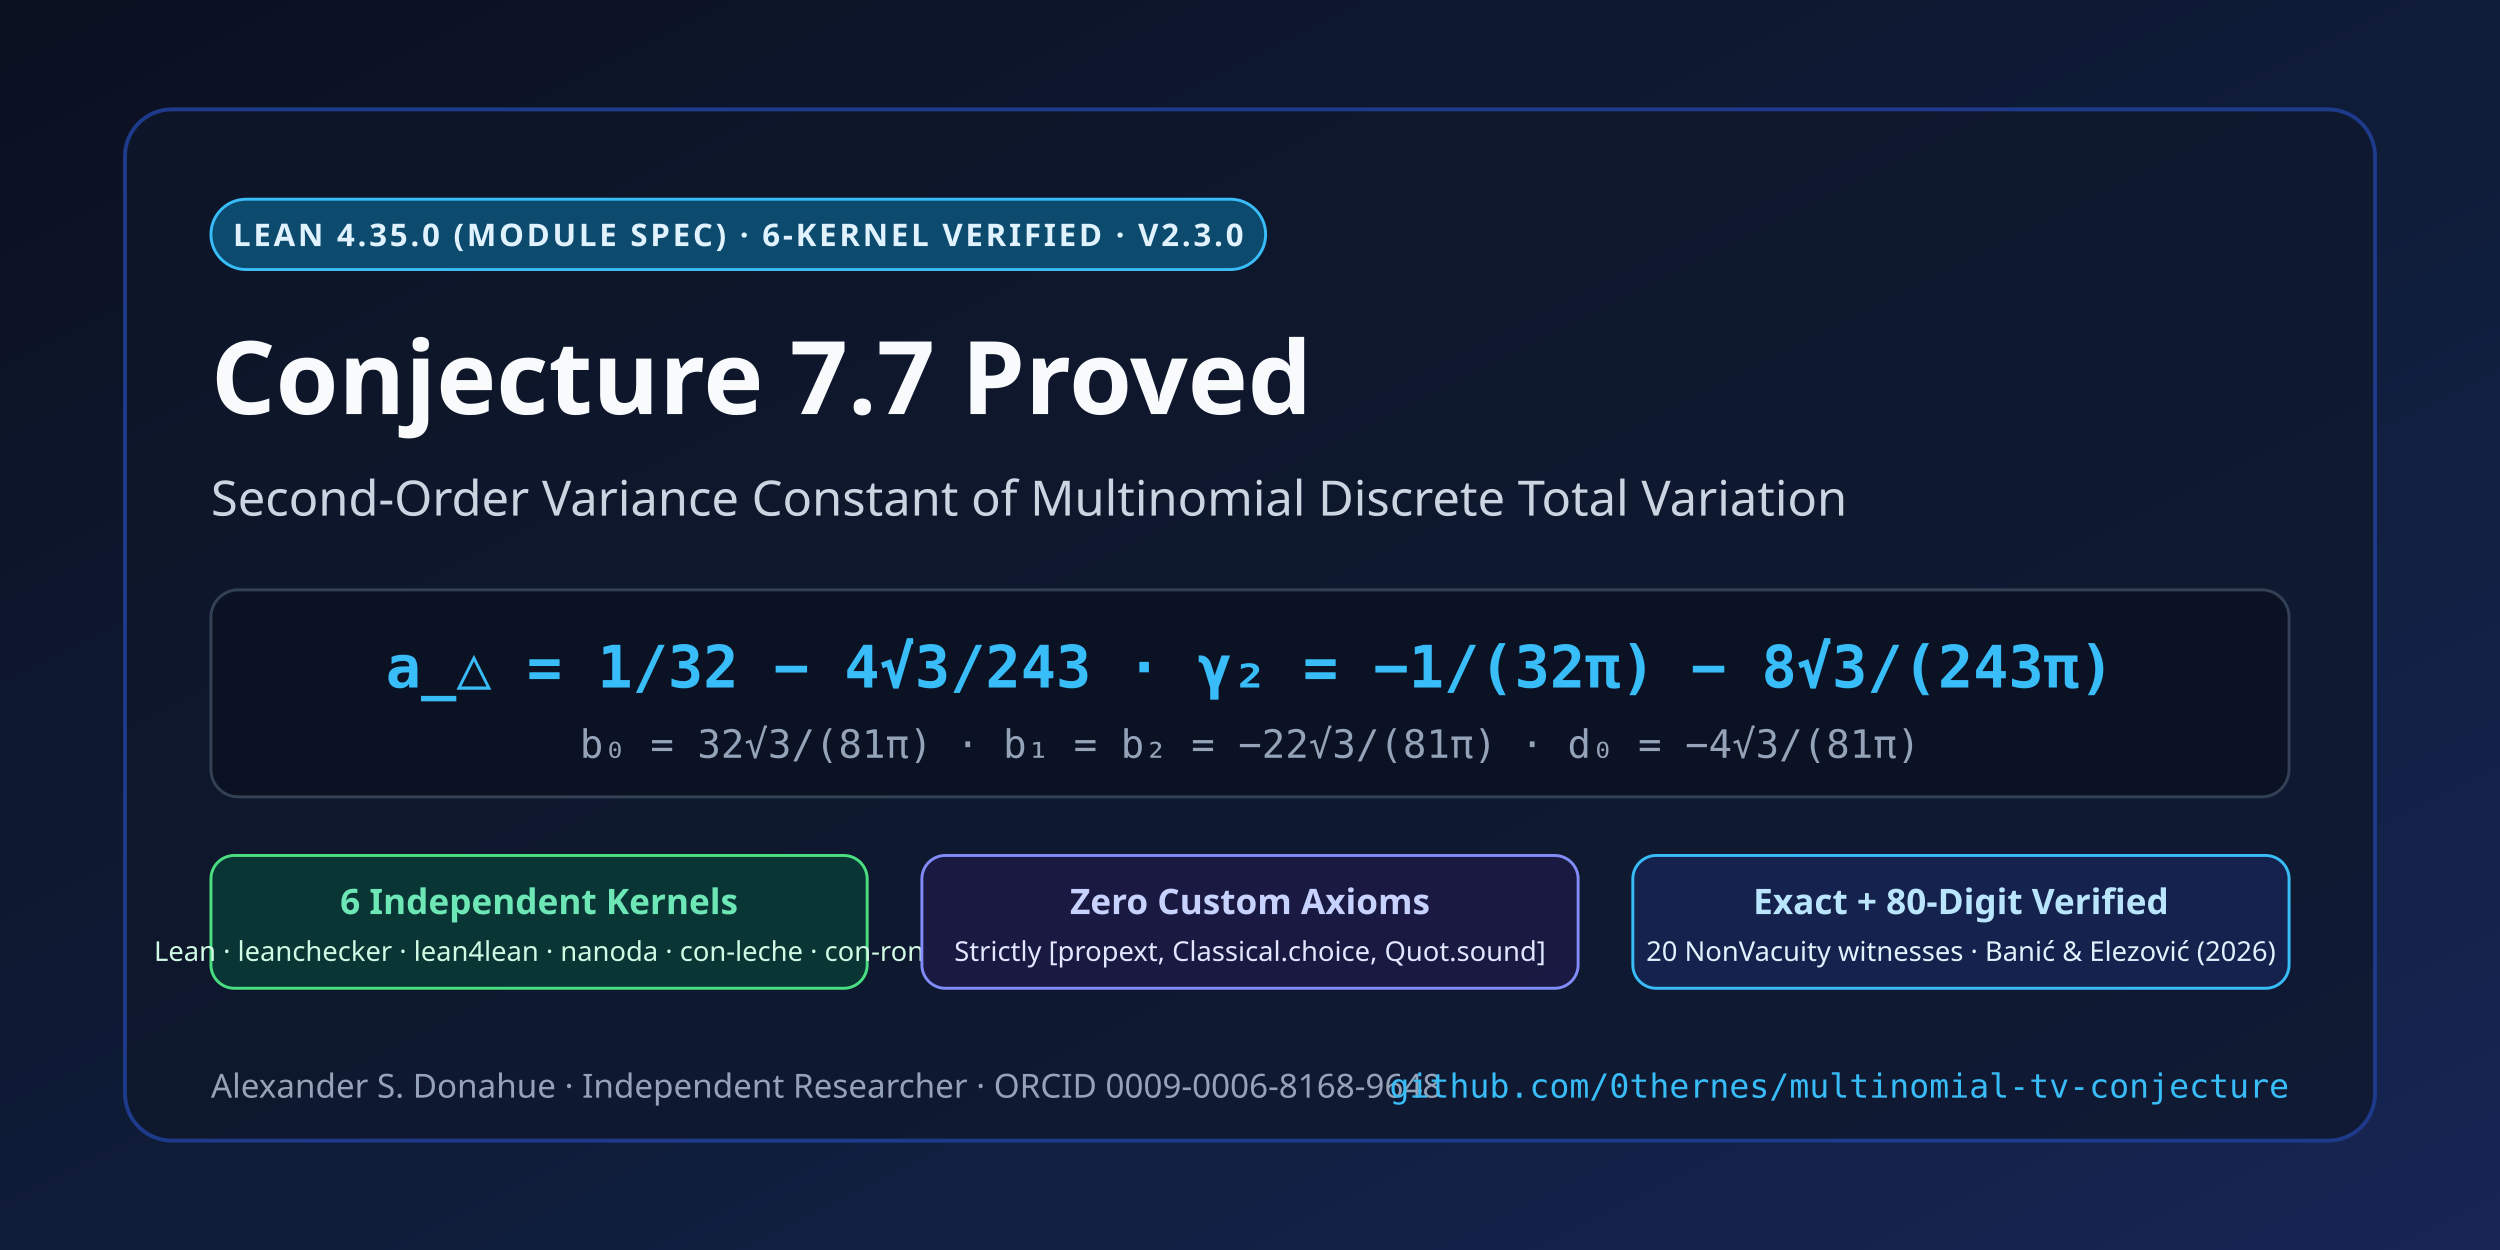
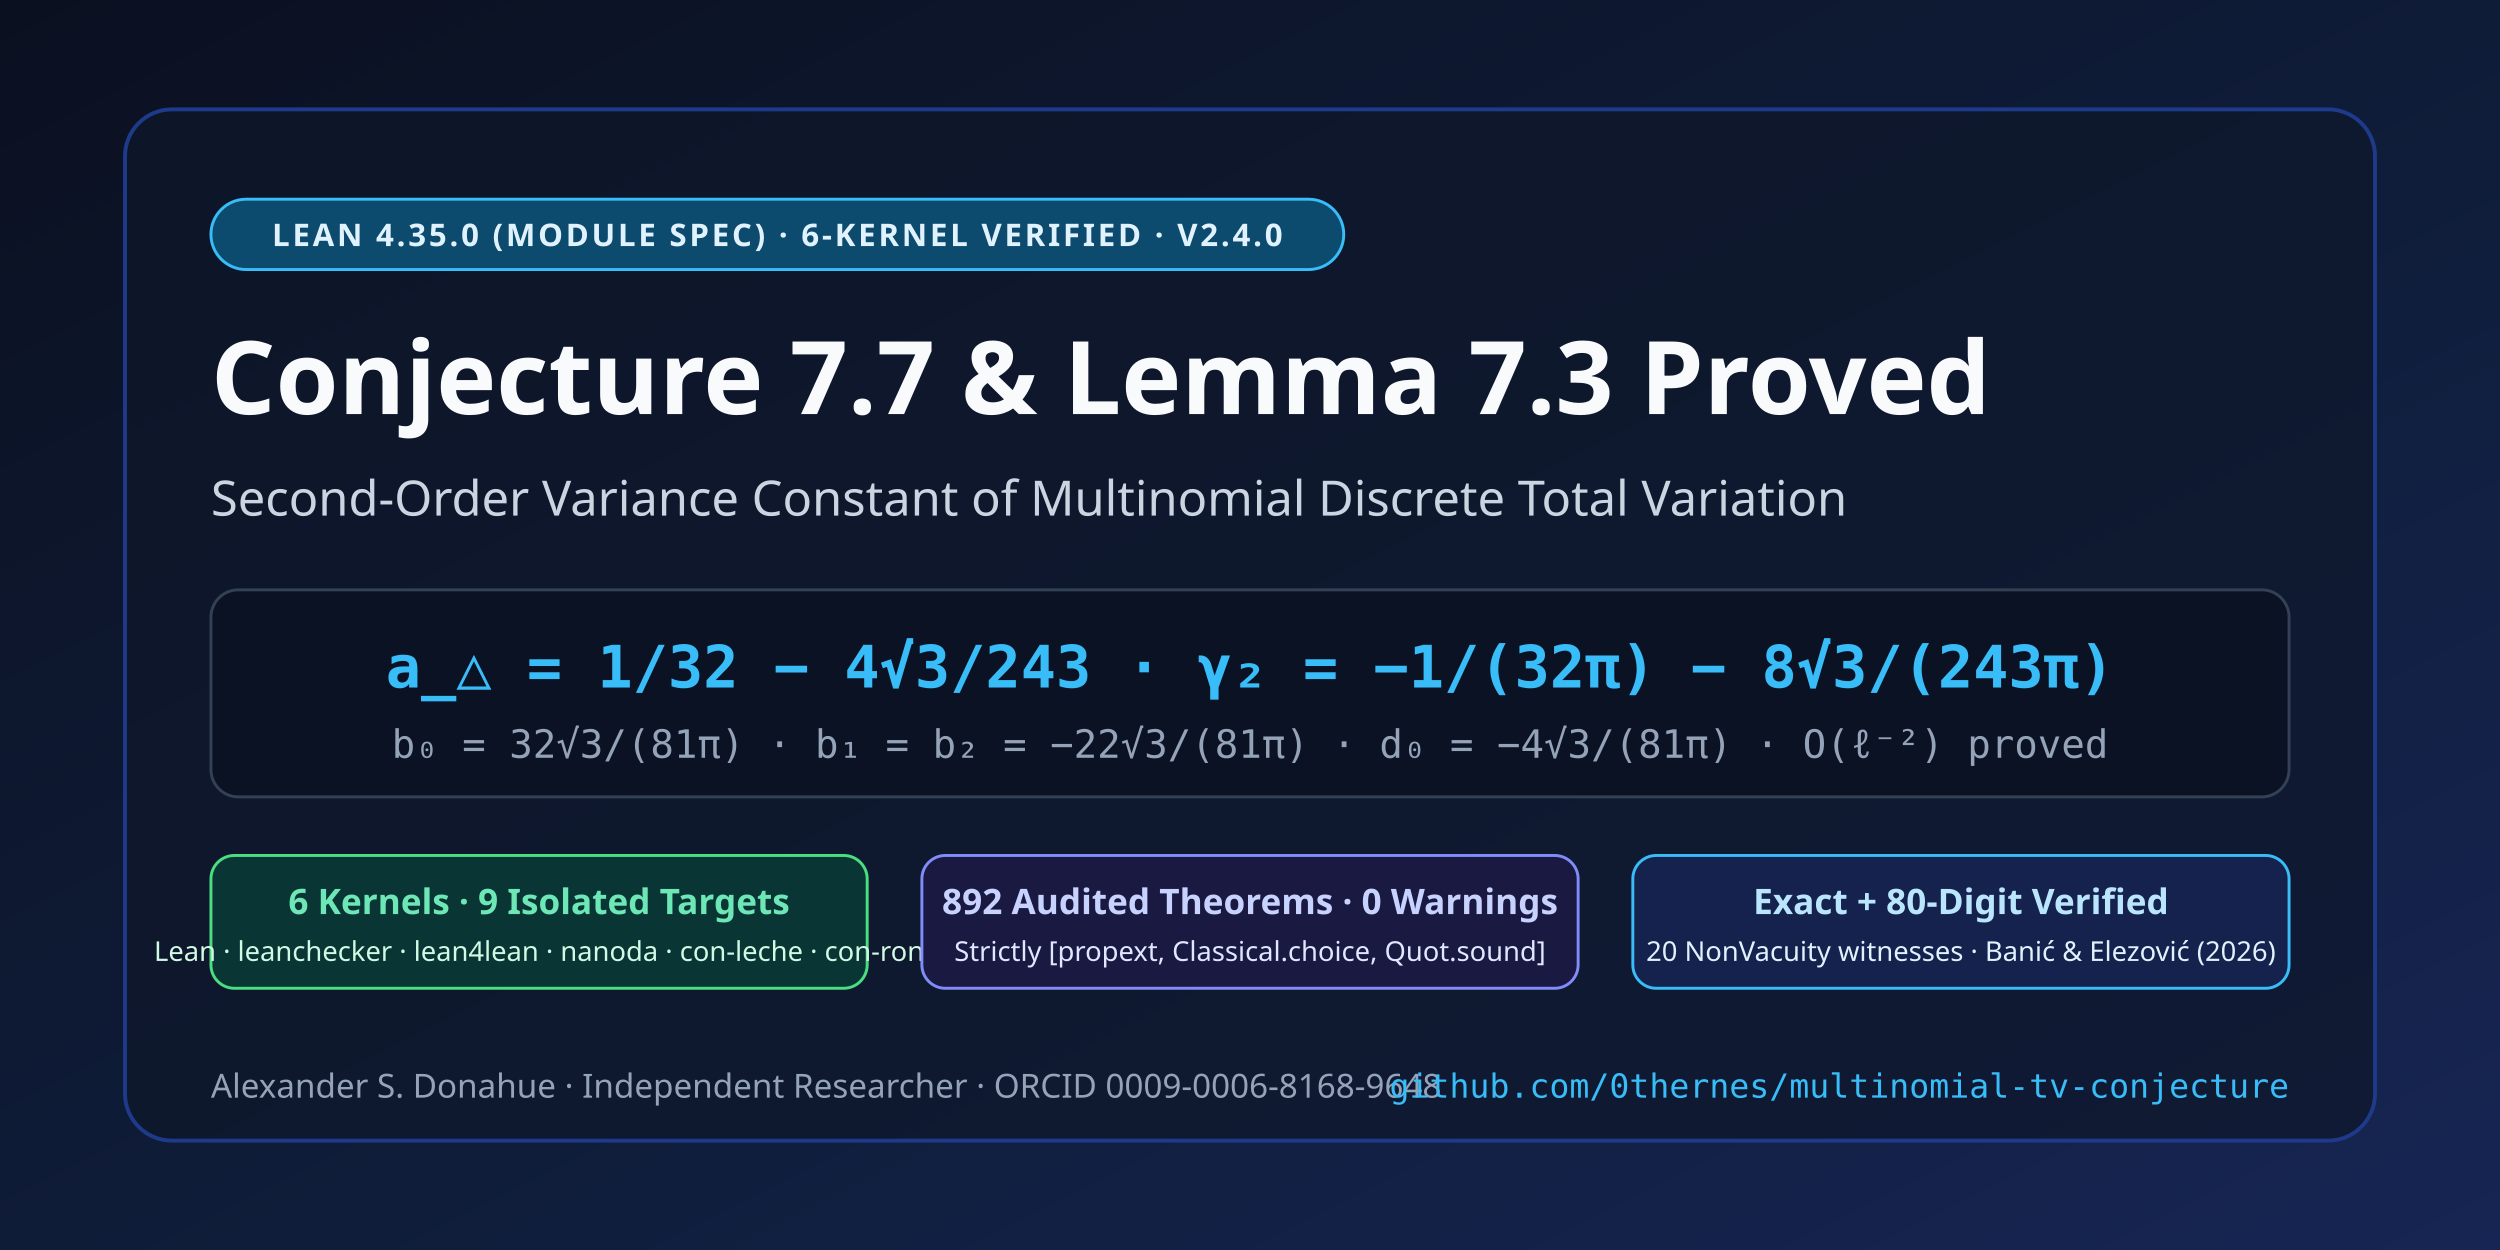
<svg xmlns="http://www.w3.org/2000/svg" width="1280" height="640" viewBox="0 0 1280 640" role="img" aria-label="Multinomial TV Conjecture — Lean 4.35.0 6-Kernel Verified Proof of Conjecture 7.7">
  <defs>
    <linearGradient id="bg" x1="0" y1="0" x2="1" y2="1">
      <stop offset="0%" stop-color="#0b1020" />
      <stop offset="55%" stop-color="#0f1d3a" />
      <stop offset="100%" stop-color="#172554" />
    </linearGradient>
    <linearGradient id="accent" x1="0" y1="0" x2="1" y2="0">
      <stop offset="0%" stop-color="#38bdf8" />
      <stop offset="100%" stop-color="#4ade80" />
    </linearGradient>
  </defs>
  <rect width="1280" height="640" fill="url(#bg)" />
  <rect x="64" y="56" width="1152" height="528" rx="24" fill="#0f172a" fill-opacity="0.72" stroke="#1e3a8a" stroke-width="2" />
-   <rect x="108" y="102" width="540" height="36" rx="18" fill="#0c4a6e" stroke="#38bdf8" stroke-width="1.5" />
-   <text x="378" y="126" fill="#e0f2fe" font-family="Segoe UI, system-ui, sans-serif" font-size="16" font-weight="700" text-anchor="middle" letter-spacing="1.4">LEAN 4.35.0 (MODULE SPEC) · 6-KERNEL VERIFIED · V2.3.0</text>
-   <text x="108" y="212" fill="#f8fafc" font-family="Segoe UI, system-ui, sans-serif" font-size="52" font-weight="800">Conjecture 7.7 Proved</text>
+   <rect x="108" y="102" width="580" height="36" rx="18" fill="#0c4a6e" stroke="#38bdf8" stroke-width="1.5" />
+   <text x="398" y="126" fill="#e0f2fe" font-family="Segoe UI, system-ui, sans-serif" font-size="16" font-weight="700" text-anchor="middle" letter-spacing="1.4">LEAN 4.35.0 (MODULE SPEC) · 6-KERNEL VERIFIED · V2.4.0</text>
+   <text x="108" y="212" fill="#f8fafc" font-family="Segoe UI, system-ui, sans-serif" font-size="52" font-weight="800">Conjecture 7.7 &amp; Lemma 7.3 Proved</text>
  <text x="108" y="264" fill="#cbd5e1" font-family="Segoe UI, system-ui, sans-serif" font-size="25" font-weight="500">Second-Order Variance Constant of Multinomial Discrete Total Variation</text>
  <rect x="108" y="302" width="1064" height="106" rx="14" fill="#0b1224" stroke="#334155" stroke-width="1.5" />
  <text x="640" y="352" fill="#38bdf8" font-family="Consolas, Menlo, monospace" font-size="30" font-weight="700" text-anchor="middle">a_△ = 1/32 − 4√3/243     ·     γ₂ = −1/(32π) − 8√3/(243π)</text>
-   <text x="640" y="388" fill="#94a3b8" font-family="Consolas, Menlo, monospace" font-size="20" text-anchor="middle">b₀ = 32√3/(81π)   ·   b₁ = b₂ = −22√3/(81π)   ·   d₀ = −4√3/(81π)</text>
+   <text x="640" y="388" fill="#94a3b8" font-family="Consolas, Menlo, monospace" font-size="20" text-anchor="middle">b₀ = 32√3/(81π)   ·   b₁ = b₂ = −22√3/(81π)   ·   d₀ = −4√3/(81π)   ·   O(ℓ⁻²) proved</text>
  <rect x="108" y="438" width="336" height="68" rx="12" fill="#064e3b" fill-opacity="0.55" stroke="#4ade80" stroke-width="1.5" />
-   <text x="276" y="468" fill="#6ee7b7" font-family="Segoe UI, system-ui, sans-serif" font-size="18" font-weight="700" text-anchor="middle">6 Independent Kernels</text>
+   <text x="276" y="468" fill="#6ee7b7" font-family="Segoe UI, system-ui, sans-serif" font-size="18" font-weight="700" text-anchor="middle">6 Kernels · 9 Isolated Targets</text>
  <text x="276" y="492" fill="#d1fae5" font-family="Segoe UI, system-ui, sans-serif" font-size="14" text-anchor="middle">Lean · leanchecker · lean4lean · nanoda · con-leche · con-ron</text>
  <rect x="472" y="438" width="336" height="68" rx="12" fill="#1e1b4b" fill-opacity="0.7" stroke="#818cf8" stroke-width="1.5" />
-   <text x="640" y="468" fill="#c7d2fe" font-family="Segoe UI, system-ui, sans-serif" font-size="18" font-weight="700" text-anchor="middle">Zero Custom Axioms</text>
+   <text x="640" y="468" fill="#c7d2fe" font-family="Segoe UI, system-ui, sans-serif" font-size="18" font-weight="700" text-anchor="middle">892 Audited Theorems · 0 Warnings</text>
  <text x="640" y="492" fill="#e0e7ff" font-family="Segoe UI, system-ui, sans-serif" font-size="14" text-anchor="middle">Strictly [propext, Classical.choice, Quot.sound]</text>
  <rect x="836" y="438" width="336" height="68" rx="12" fill="#172554" fill-opacity="0.8" stroke="#38bdf8" stroke-width="1.5" />
  <text x="1004" y="468" fill="#bae6fd" font-family="Segoe UI, system-ui, sans-serif" font-size="18" font-weight="700" text-anchor="middle">Exact + 80-Digit Verified</text>
  <text x="1004" y="492" fill="#e0f2fe" font-family="Segoe UI, system-ui, sans-serif" font-size="14" text-anchor="middle">20 NonVacuity witnesses · Banić &amp; Elezović (2026)</text>
  <line x1="108" y1="532" x2="1172" y2="532" stroke="url(#accent)" stroke-width="2" stroke-opacity="0.5" />
  <text x="108" y="562" fill="#94a3b8" font-family="Segoe UI, system-ui, sans-serif" font-size="17">Alexander S. Donahue · Independent Researcher · ORCID 0009-0006-8168-9648</text>
  <text x="1172" y="562" fill="#38bdf8" font-family="Consolas, monospace" font-size="17" text-anchor="end">github.com/0thernes/multinomial-tv-conjecture</text>
</svg>
